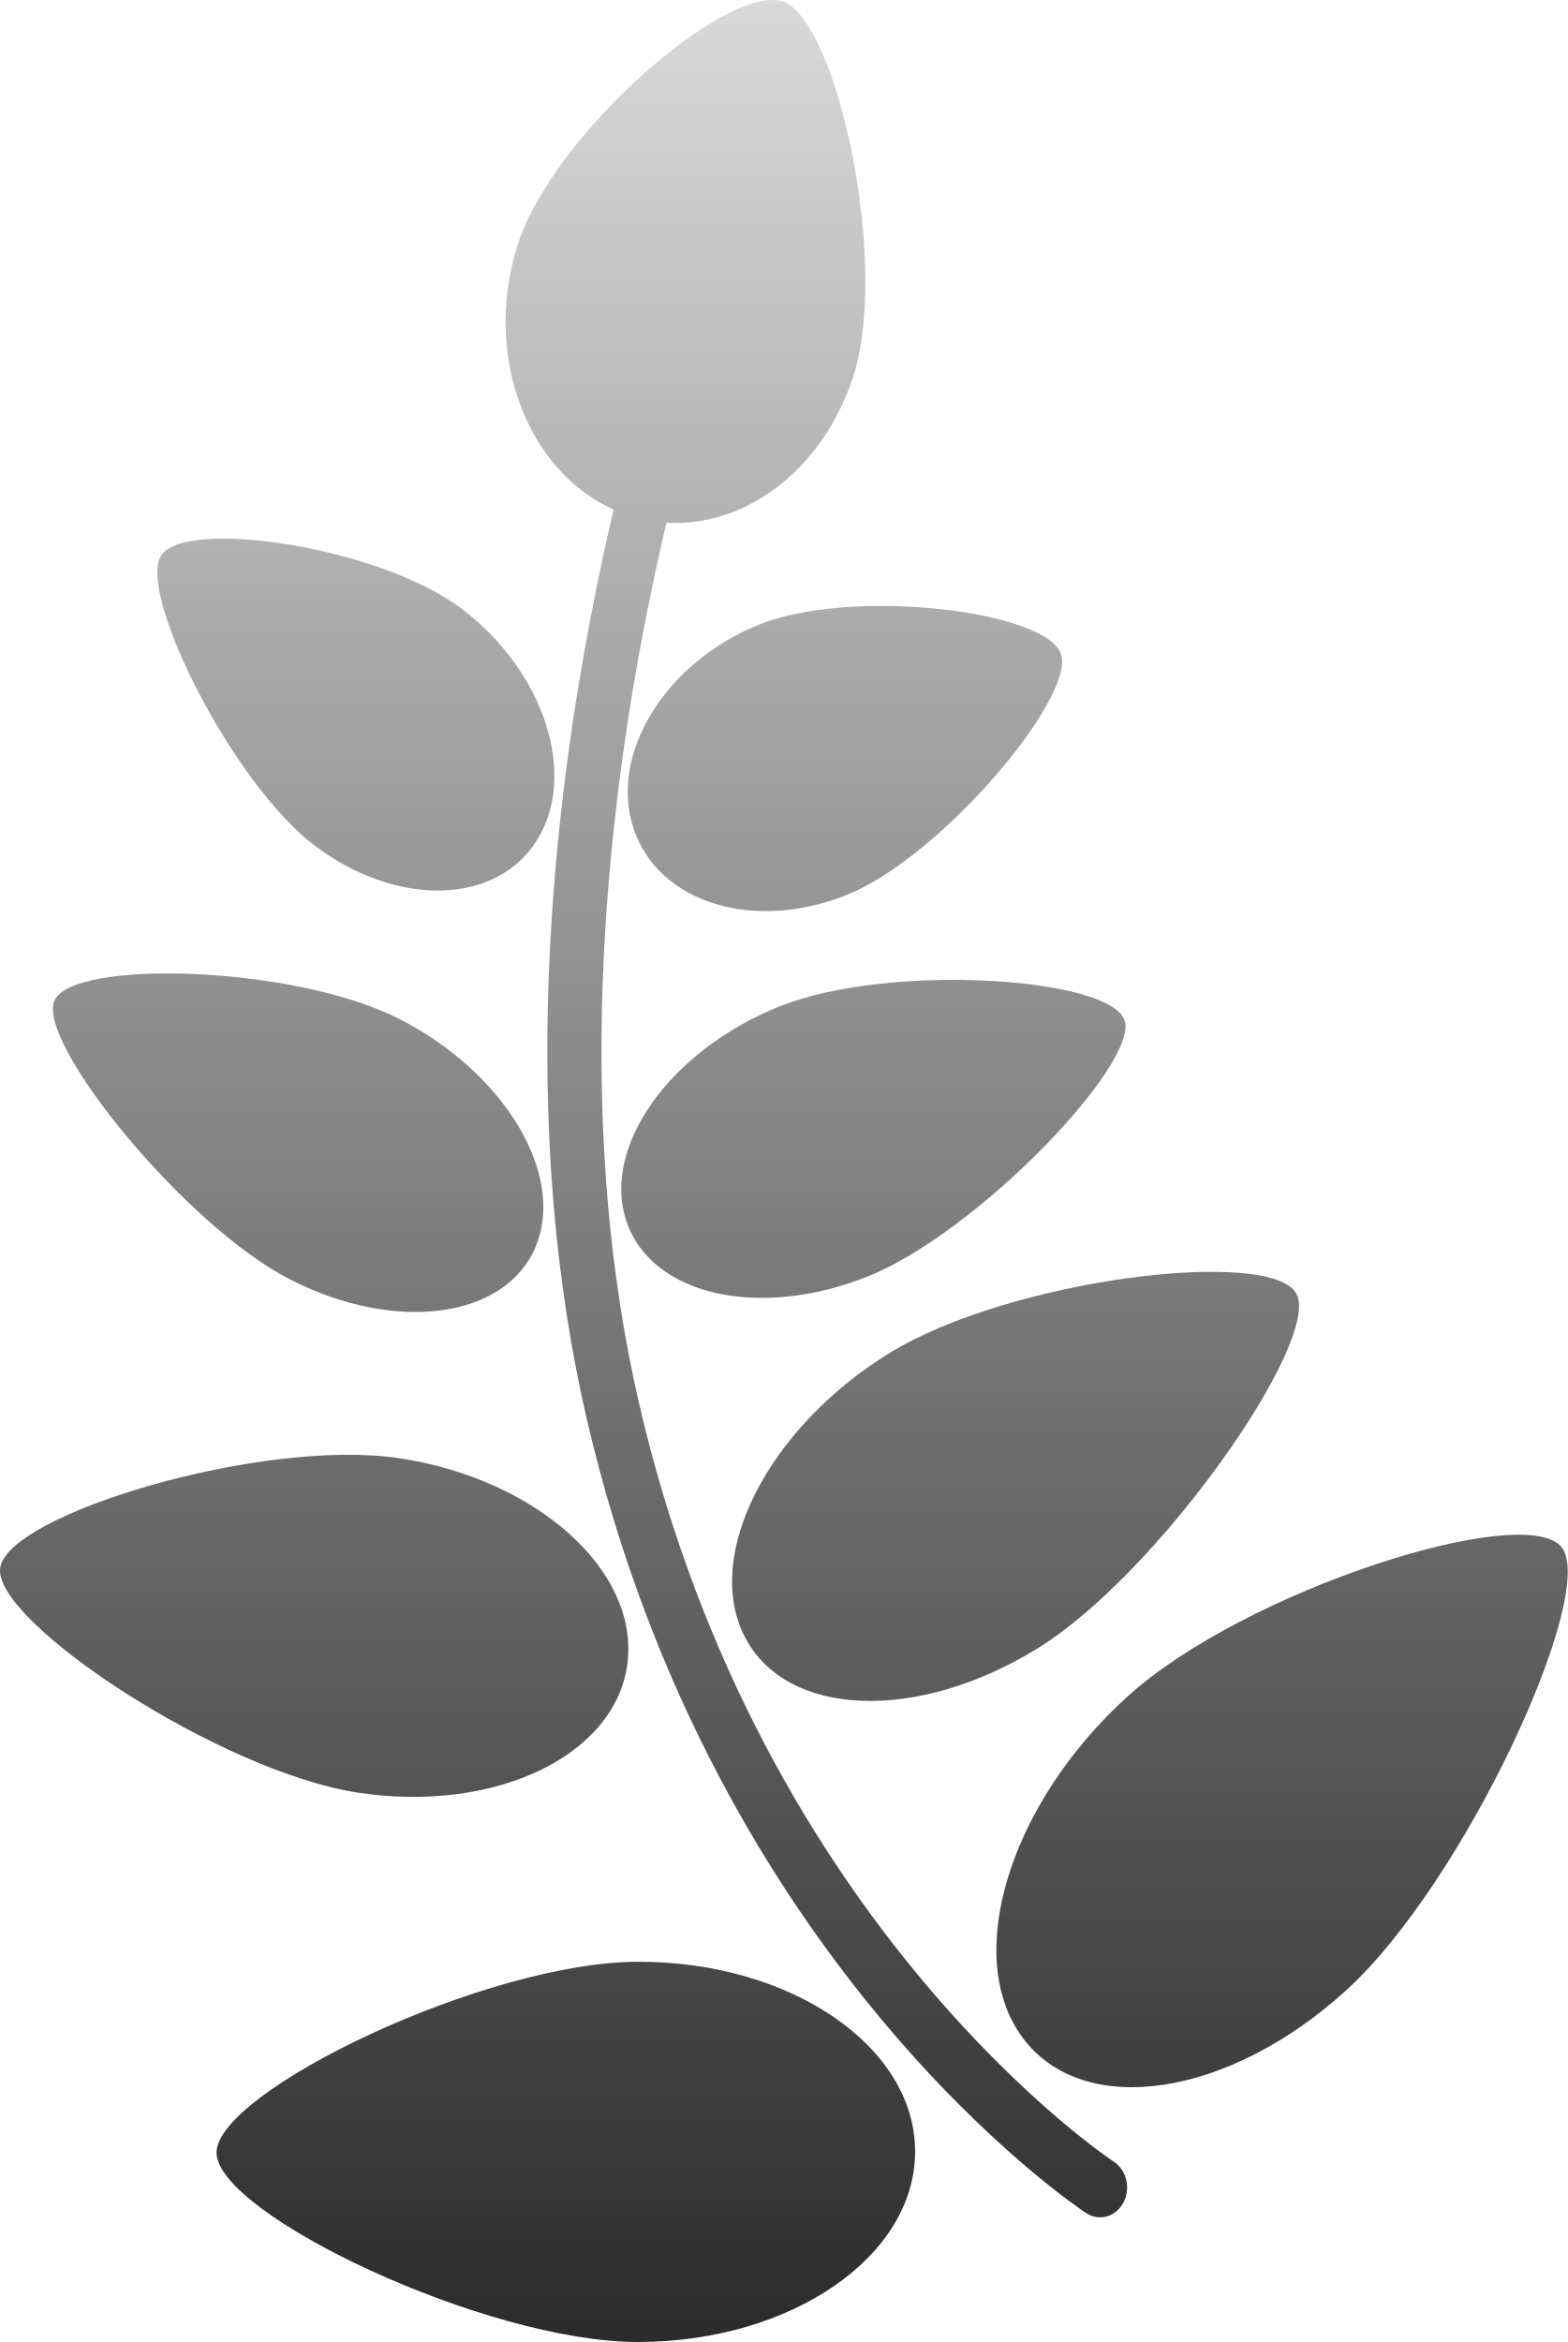
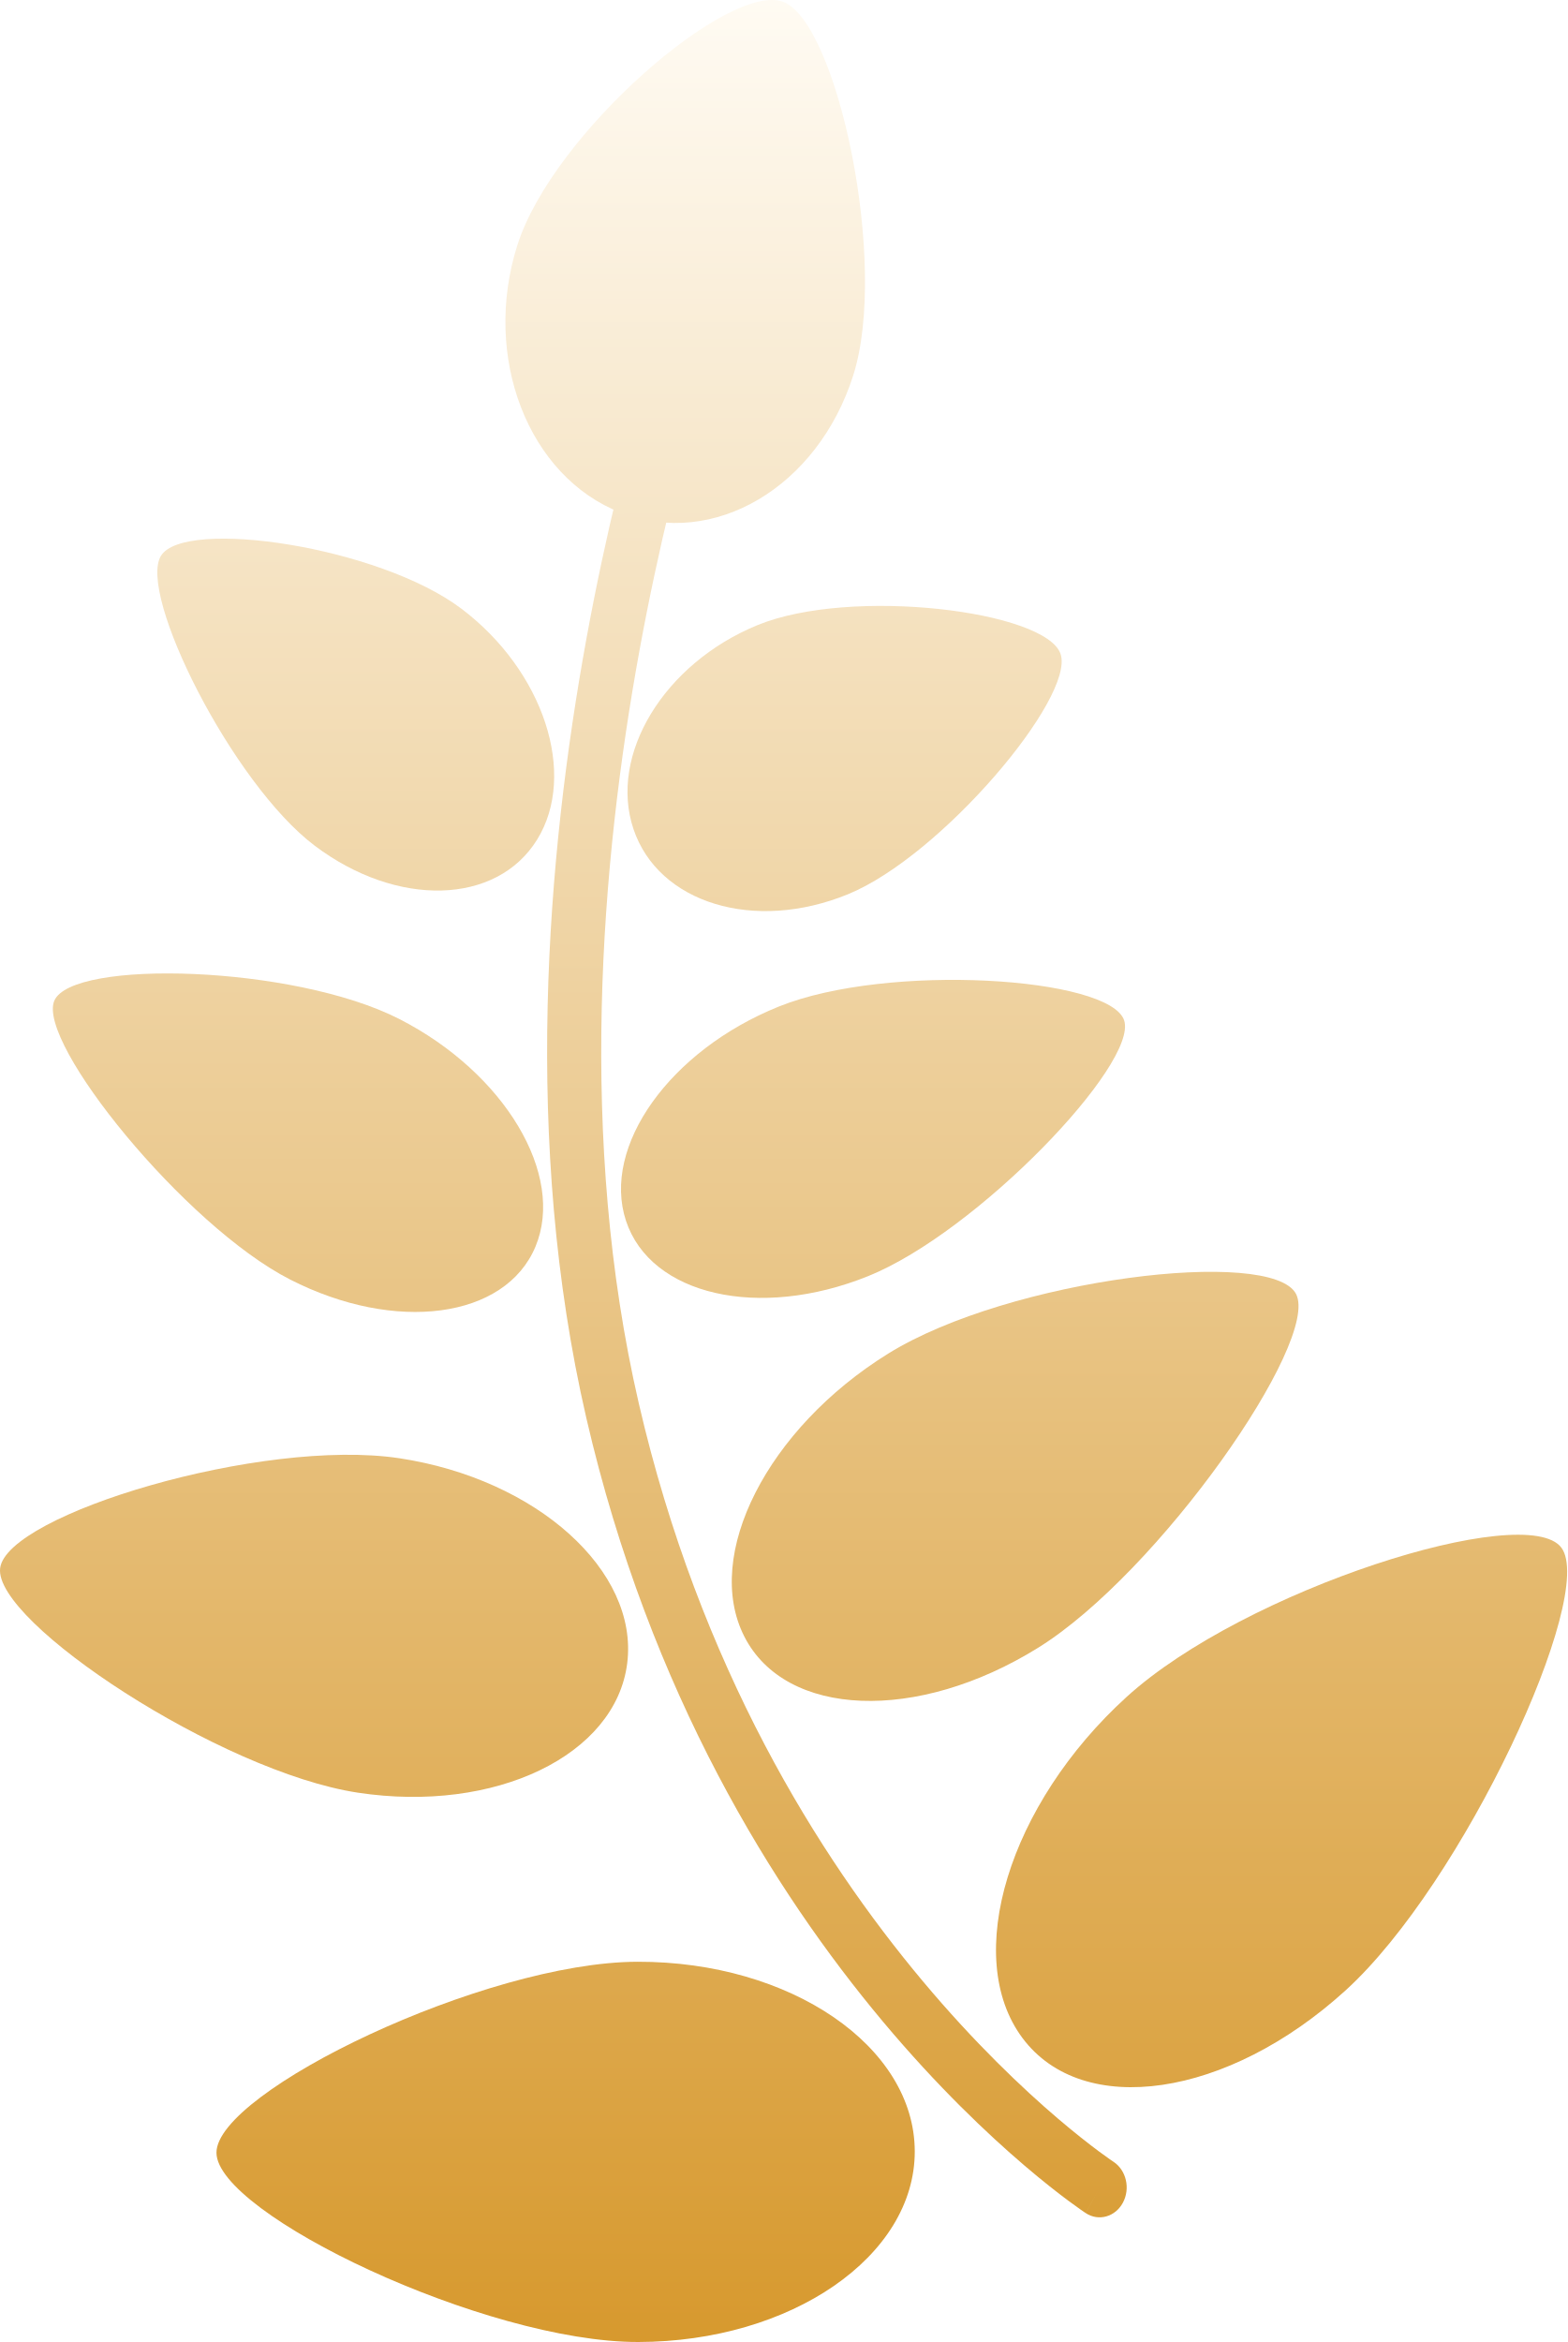
- <svg xmlns="http://www.w3.org/2000/svg" width="237" height="354" viewBox="0 0 237 354" fill="none">
-   <path d="M133.525 305.568C117.11 285.982 98.29 255.978 88.668 214.324C79.035 172.627 82.702 129.304 88.674 96.607C91.667 80.223 95.255 66.417 98.098 56.697C99.52 51.836 100.758 47.992 101.644 45.353C102.087 44.033 102.442 43.014 102.688 42.319C102.811 41.972 102.907 41.705 102.974 41.523C103.007 41.432 103.033 41.361 103.051 41.313C103.06 41.288 103.067 41.27 103.072 41.256C103.075 41.249 103.076 41.244 103.078 41.24L103.08 41.234C103.084 41.234 103.185 41.279 106.321 42.702L103.081 41.232C103.941 38.925 106.333 37.824 108.423 38.773C110.513 39.722 111.51 42.361 110.65 44.667L110.648 44.676C110.645 44.684 110.64 44.697 110.633 44.715C110.619 44.753 110.598 44.812 110.569 44.891C110.511 45.049 110.424 45.291 110.31 45.613C110.081 46.258 109.744 47.225 109.32 48.49C108.471 51.02 107.271 54.744 105.887 59.473C103.119 68.936 99.617 82.406 96.698 98.392C90.844 130.439 87.395 172.246 96.599 212.091C105.813 251.978 123.825 280.691 139.534 299.435C147.388 308.807 154.657 315.675 159.94 320.184C162.581 322.438 164.722 324.101 166.189 325.19C166.923 325.735 167.487 326.136 167.861 326.396C168.047 326.526 168.187 326.621 168.275 326.68L168.387 326.755C170.33 328.028 170.97 330.798 169.818 332.942C168.665 335.088 166.154 335.796 164.21 334.523L166.175 330.867C164.308 334.341 164.213 334.513 164.206 334.52L164.201 334.518C164.198 334.515 164.193 334.512 164.188 334.509C164.178 334.502 164.164 334.493 164.147 334.482C164.112 334.459 164.065 334.427 164.004 334.386C163.884 334.305 163.713 334.189 163.494 334.036C163.055 333.73 162.423 333.281 161.62 332.685C160.015 331.493 157.726 329.715 154.932 327.33C149.347 322.562 141.731 315.361 133.525 305.568Z" fill="url(#paint0_linear_2361_1493)" />
-   <path d="M203.496 300.851C185.654 317.077 163.776 320.302 154.63 308.053C145.485 295.804 152.535 272.72 170.377 256.494C188.219 240.268 230.807 226.807 236.13 233.935C241.453 241.064 221.338 284.625 203.496 300.851Z" fill="url(#paint1_linear_2361_1493)" />
-   <path d="M96.433 296.524C119.553 296.479 138.315 309.309 138.34 325.181C138.365 341.053 119.644 353.955 96.525 354C73.405 354.045 32.751 334.622 32.736 325.385C32.721 316.148 73.314 296.569 96.433 296.524Z" fill="url(#paint2_linear_2361_1493)" />
-   <path d="M156.965 249.084C138.696 260.414 118.816 259.641 112.562 247.359C106.309 235.076 116.049 215.934 134.318 204.604C152.587 193.274 192.373 188.457 196.013 195.606C199.652 202.754 175.235 237.754 156.965 249.084Z" fill="url(#paint3_linear_2361_1493)" />
-   <path d="M60.405 220.421C81.167 223.563 96.592 237.426 94.857 251.384C93.123 265.343 74.886 274.111 54.124 270.968C33.362 267.826 -0.988 245.155 0.022 237.031C1.031 228.907 39.644 217.278 60.405 220.421Z" fill="url(#paint4_linear_2361_1493)" />
-   <path d="M131.263 192.904C114.771 199.537 98.387 195.788 94.67 184.531C90.952 173.273 101.308 158.769 117.801 152.136C134.294 145.502 167.841 147.678 170.005 154.23C172.168 160.782 147.756 186.27 131.263 192.904Z" fill="url(#paint5_linear_2361_1493)" />
-   <path d="M60.388 154.026C76.317 162.164 85.534 177.576 80.973 188.45C76.412 199.323 59.801 201.541 43.871 193.403C27.942 185.264 5.554 157.605 8.209 151.276C10.863 144.948 44.458 145.888 60.388 154.026Z" fill="url(#paint6_linear_2361_1493)" />
-   <path d="M128.245 135.166C114.104 140.958 99.578 136.547 95.801 125.313C92.024 114.079 100.425 100.278 114.566 94.486C128.707 88.695 158.196 92.32 160.395 98.858C162.593 105.396 142.386 129.375 128.245 135.166Z" fill="url(#paint7_linear_2361_1493)" />
-   <path d="M69.771 91.999C82.223 101.394 87.35 117.029 81.223 126.92C75.096 136.812 60.035 137.215 47.583 127.82C35.131 118.426 20.779 89.764 24.345 84.007C27.911 78.251 57.319 82.605 69.771 91.999Z" fill="url(#paint8_linear_2361_1493)" />
-   <path d="M129.034 56.744C123.652 73.645 107.919 82.936 93.894 77.495C79.869 72.055 72.862 53.944 78.245 37.043C83.627 20.142 110.317 -2.871 118.48 0.295C126.642 3.461 134.417 39.843 129.034 56.744Z" fill="url(#paint9_linear_2361_1493)" />
+ <svg xmlns="http://www.w3.org/2000/svg" width="87" height="130" viewBox="0 0 87 130" fill="none">
+   <path d="M49.015 112.214C42.99 105.022 36.081 94.003 32.549 78.706C29.013 63.394 30.359 47.485 32.551 35.477C33.65 29.46 34.967 24.39 36.011 20.821C36.533 19.036 36.987 17.624 37.312 16.655C37.475 16.17 37.605 15.796 37.696 15.541C37.741 15.413 37.776 15.316 37.8 15.249C37.813 15.215 37.822 15.189 37.829 15.171C37.832 15.162 37.835 15.155 37.837 15.15C37.837 15.148 37.838 15.146 37.839 15.145L37.84 15.142C37.841 15.142 37.878 15.159 39.029 15.681L37.84 15.142C38.156 14.294 39.034 13.89 39.801 14.239C40.568 14.587 40.934 15.556 40.618 16.403L40.618 16.406C40.617 16.409 40.615 16.414 40.612 16.421C40.607 16.435 40.599 16.456 40.589 16.485C40.568 16.543 40.535 16.632 40.494 16.75C40.41 16.987 40.286 17.342 40.13 17.807C39.818 18.736 39.378 20.104 38.87 21.84C37.854 25.315 36.568 30.262 35.496 36.133C33.348 47.901 32.082 63.254 35.46 77.887C38.843 92.534 45.455 103.079 51.221 109.962C54.105 113.404 56.773 115.926 58.712 117.582C59.682 118.409 60.468 119.02 61.006 119.42C61.275 119.62 61.483 119.767 61.62 119.863C61.688 119.911 61.739 119.945 61.772 119.967L61.813 119.995C62.526 120.462 62.761 121.479 62.338 122.267C61.915 123.055 60.993 123.315 60.279 122.848L61.001 121.505C60.316 122.78 60.281 122.844 60.278 122.846L60.276 122.846C60.275 122.845 60.273 122.843 60.272 122.842C60.268 122.84 60.263 122.836 60.256 122.832C60.244 122.824 60.226 122.812 60.204 122.797C60.16 122.767 60.097 122.725 60.017 122.669C59.856 122.556 59.623 122.391 59.329 122.173C58.74 121.735 57.899 121.082 56.874 120.206C54.823 118.455 52.028 115.811 49.015 112.214Z" fill="url(#paint0_linear_2361_1493)" />
+   <path d="M74.701 110.482C68.151 116.441 60.12 117.625 56.763 113.127C53.406 108.629 55.994 100.152 62.544 94.193C69.093 88.234 84.727 83.291 86.681 85.909C88.635 88.526 81.251 104.523 74.701 110.482Z" fill="url(#paint1_linear_2361_1493)" />
+   <path d="M35.4 108.893C43.886 108.877 50.774 113.588 50.783 119.417C50.792 125.245 43.92 129.984 35.433 130C26.946 130.016 12.022 122.884 12.017 119.492C12.012 116.1 26.913 108.909 35.4 108.893Z" fill="url(#paint2_linear_2361_1493)" />
+   <path d="M57.62 91.471C50.914 95.632 43.616 95.349 41.32 90.838C39.025 86.327 42.6 79.298 49.307 75.137C56.013 70.976 70.618 69.207 71.954 71.833C73.29 74.458 64.327 87.311 57.62 91.471Z" fill="url(#paint3_linear_2361_1493)" />
+   <path d="M22.174 80.945C29.796 82.099 35.458 87.19 34.821 92.316C34.184 97.442 27.49 100.662 19.868 99.508C12.247 98.354 -0.363 90.029 0.008 87.045C0.379 84.062 14.553 79.791 22.174 80.945Z" fill="url(#paint4_linear_2361_1493)" />
+   <path d="M48.185 70.84C42.131 73.276 36.117 71.9 34.752 67.766C33.388 63.631 37.189 58.305 43.243 55.869C49.298 53.433 61.613 54.232 62.407 56.638C63.201 59.044 54.24 68.404 48.185 70.84Z" fill="url(#paint5_linear_2361_1493)" />
+   <path d="M22.168 56.563C28.015 59.552 31.398 65.212 29.724 69.205C28.05 73.198 21.952 74.012 16.105 71.024C10.257 68.035 2.039 57.877 3.013 55.553C3.988 53.229 16.32 53.575 22.168 56.563Z" fill="url(#paint6_linear_2361_1493)" />
+   <path d="M47.077 49.637C41.886 51.764 36.554 50.144 35.167 46.019C33.781 41.894 36.865 36.825 42.056 34.698C47.247 32.571 58.072 33.903 58.879 36.304C59.686 38.705 52.268 47.511 47.077 49.637Z" fill="url(#paint7_linear_2361_1493)" />
+   <path d="M25.612 33.785C30.183 37.235 32.065 42.977 29.816 46.609C27.567 50.242 22.038 50.39 17.467 46.94C12.896 43.49 7.628 32.964 8.937 30.85C10.246 28.736 21.041 30.335 25.612 33.785Z" fill="url(#paint8_linear_2361_1493)" />
+   <path d="M47.367 20.838C45.391 27.045 39.616 30.457 34.467 28.459C29.319 26.461 26.747 19.81 28.723 13.603C30.699 7.397 40.496 -1.054 43.492 0.108C46.489 1.271 49.343 14.632 47.367 20.838Z" fill="url(#paint9_linear_2361_1493)" />
  <defs>
-     <linearGradient id="paint0_linear_2361_1493" x1="118.5" y1="0" x2="118.5" y2="354" gradientUnits="userSpaceOnUse">
-       <stop stop-color="#D9D9D9" />
-       <stop offset="1" stop-color="#2B2B2B" />
+     <linearGradient id="paint0_linear_2361_1493" x1="43.5" y1="0" x2="43.5" y2="130" gradientUnits="userSpaceOnUse">
+       <stop stop-color="#FFFBF3" />
+       <stop offset="1" stop-color="#D7992E" />
    </linearGradient>
-     <linearGradient id="paint1_linear_2361_1493" x1="118.5" y1="0" x2="118.5" y2="354" gradientUnits="userSpaceOnUse">
-       <stop stop-color="#D9D9D9" />
-       <stop offset="1" stop-color="#2B2B2B" />
+     <linearGradient id="paint1_linear_2361_1493" x1="43.5" y1="0" x2="43.5" y2="130" gradientUnits="userSpaceOnUse">
+       <stop stop-color="#FFFBF3" />
+       <stop offset="1" stop-color="#D7992E" />
    </linearGradient>
-     <linearGradient id="paint2_linear_2361_1493" x1="118.5" y1="0" x2="118.5" y2="354" gradientUnits="userSpaceOnUse">
-       <stop stop-color="#D9D9D9" />
-       <stop offset="1" stop-color="#2B2B2B" />
+     <linearGradient id="paint2_linear_2361_1493" x1="43.5" y1="0" x2="43.5" y2="130" gradientUnits="userSpaceOnUse">
+       <stop stop-color="#FFFBF3" />
+       <stop offset="1" stop-color="#D7992E" />
    </linearGradient>
-     <linearGradient id="paint3_linear_2361_1493" x1="118.5" y1="0" x2="118.5" y2="354" gradientUnits="userSpaceOnUse">
-       <stop stop-color="#D9D9D9" />
-       <stop offset="1" stop-color="#2B2B2B" />
+     <linearGradient id="paint3_linear_2361_1493" x1="43.5" y1="0" x2="43.5" y2="130" gradientUnits="userSpaceOnUse">
+       <stop stop-color="#FFFBF3" />
+       <stop offset="1" stop-color="#D7992E" />
    </linearGradient>
-     <linearGradient id="paint4_linear_2361_1493" x1="118.5" y1="0" x2="118.5" y2="354" gradientUnits="userSpaceOnUse">
-       <stop stop-color="#D9D9D9" />
-       <stop offset="1" stop-color="#2B2B2B" />
+     <linearGradient id="paint4_linear_2361_1493" x1="43.5" y1="0" x2="43.5" y2="130" gradientUnits="userSpaceOnUse">
+       <stop stop-color="#FFFBF3" />
+       <stop offset="1" stop-color="#D7992E" />
    </linearGradient>
-     <linearGradient id="paint5_linear_2361_1493" x1="118.5" y1="0" x2="118.5" y2="354" gradientUnits="userSpaceOnUse">
-       <stop stop-color="#D9D9D9" />
-       <stop offset="1" stop-color="#2B2B2B" />
+     <linearGradient id="paint5_linear_2361_1493" x1="43.5" y1="0" x2="43.5" y2="130" gradientUnits="userSpaceOnUse">
+       <stop stop-color="#FFFBF3" />
+       <stop offset="1" stop-color="#D7992E" />
    </linearGradient>
-     <linearGradient id="paint6_linear_2361_1493" x1="118.5" y1="0" x2="118.5" y2="354" gradientUnits="userSpaceOnUse">
-       <stop stop-color="#D9D9D9" />
-       <stop offset="1" stop-color="#2B2B2B" />
+     <linearGradient id="paint6_linear_2361_1493" x1="43.5" y1="0" x2="43.5" y2="130" gradientUnits="userSpaceOnUse">
+       <stop stop-color="#FFFBF3" />
+       <stop offset="1" stop-color="#D7992E" />
    </linearGradient>
-     <linearGradient id="paint7_linear_2361_1493" x1="118.5" y1="0" x2="118.5" y2="354" gradientUnits="userSpaceOnUse">
-       <stop stop-color="#D9D9D9" />
-       <stop offset="1" stop-color="#2B2B2B" />
+     <linearGradient id="paint7_linear_2361_1493" x1="43.5" y1="0" x2="43.5" y2="130" gradientUnits="userSpaceOnUse">
+       <stop stop-color="#FFFBF3" />
+       <stop offset="1" stop-color="#D7992E" />
    </linearGradient>
-     <linearGradient id="paint8_linear_2361_1493" x1="118.5" y1="0" x2="118.5" y2="354" gradientUnits="userSpaceOnUse">
-       <stop stop-color="#D9D9D9" />
-       <stop offset="1" stop-color="#2B2B2B" />
+     <linearGradient id="paint8_linear_2361_1493" x1="43.5" y1="0" x2="43.5" y2="130" gradientUnits="userSpaceOnUse">
+       <stop stop-color="#FFFBF3" />
+       <stop offset="1" stop-color="#D7992E" />
    </linearGradient>
-     <linearGradient id="paint9_linear_2361_1493" x1="118.5" y1="0" x2="118.5" y2="354" gradientUnits="userSpaceOnUse">
-       <stop stop-color="#D9D9D9" />
-       <stop offset="1" stop-color="#2B2B2B" />
+     <linearGradient id="paint9_linear_2361_1493" x1="43.5" y1="0" x2="43.5" y2="130" gradientUnits="userSpaceOnUse">
+       <stop stop-color="#FFFBF3" />
+       <stop offset="1" stop-color="#D7992E" />
    </linearGradient>
  </defs>
</svg>
